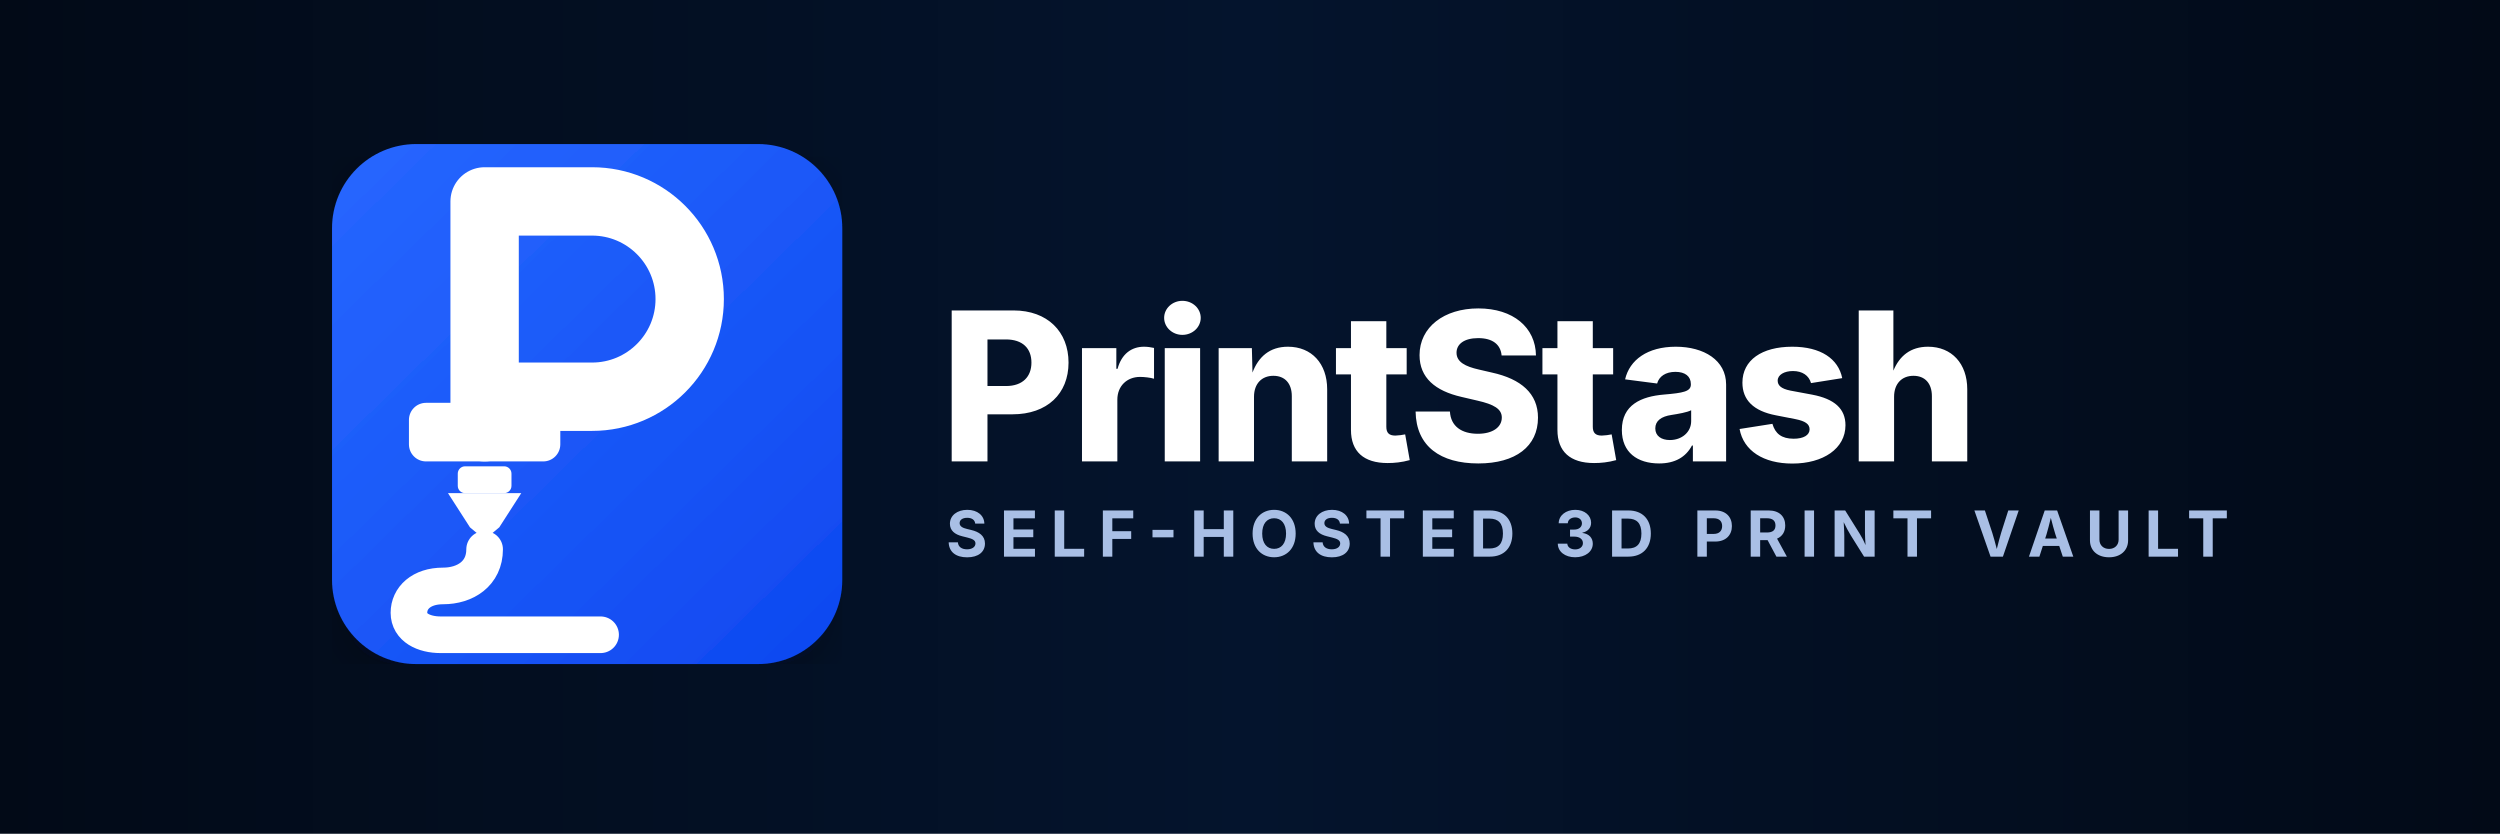
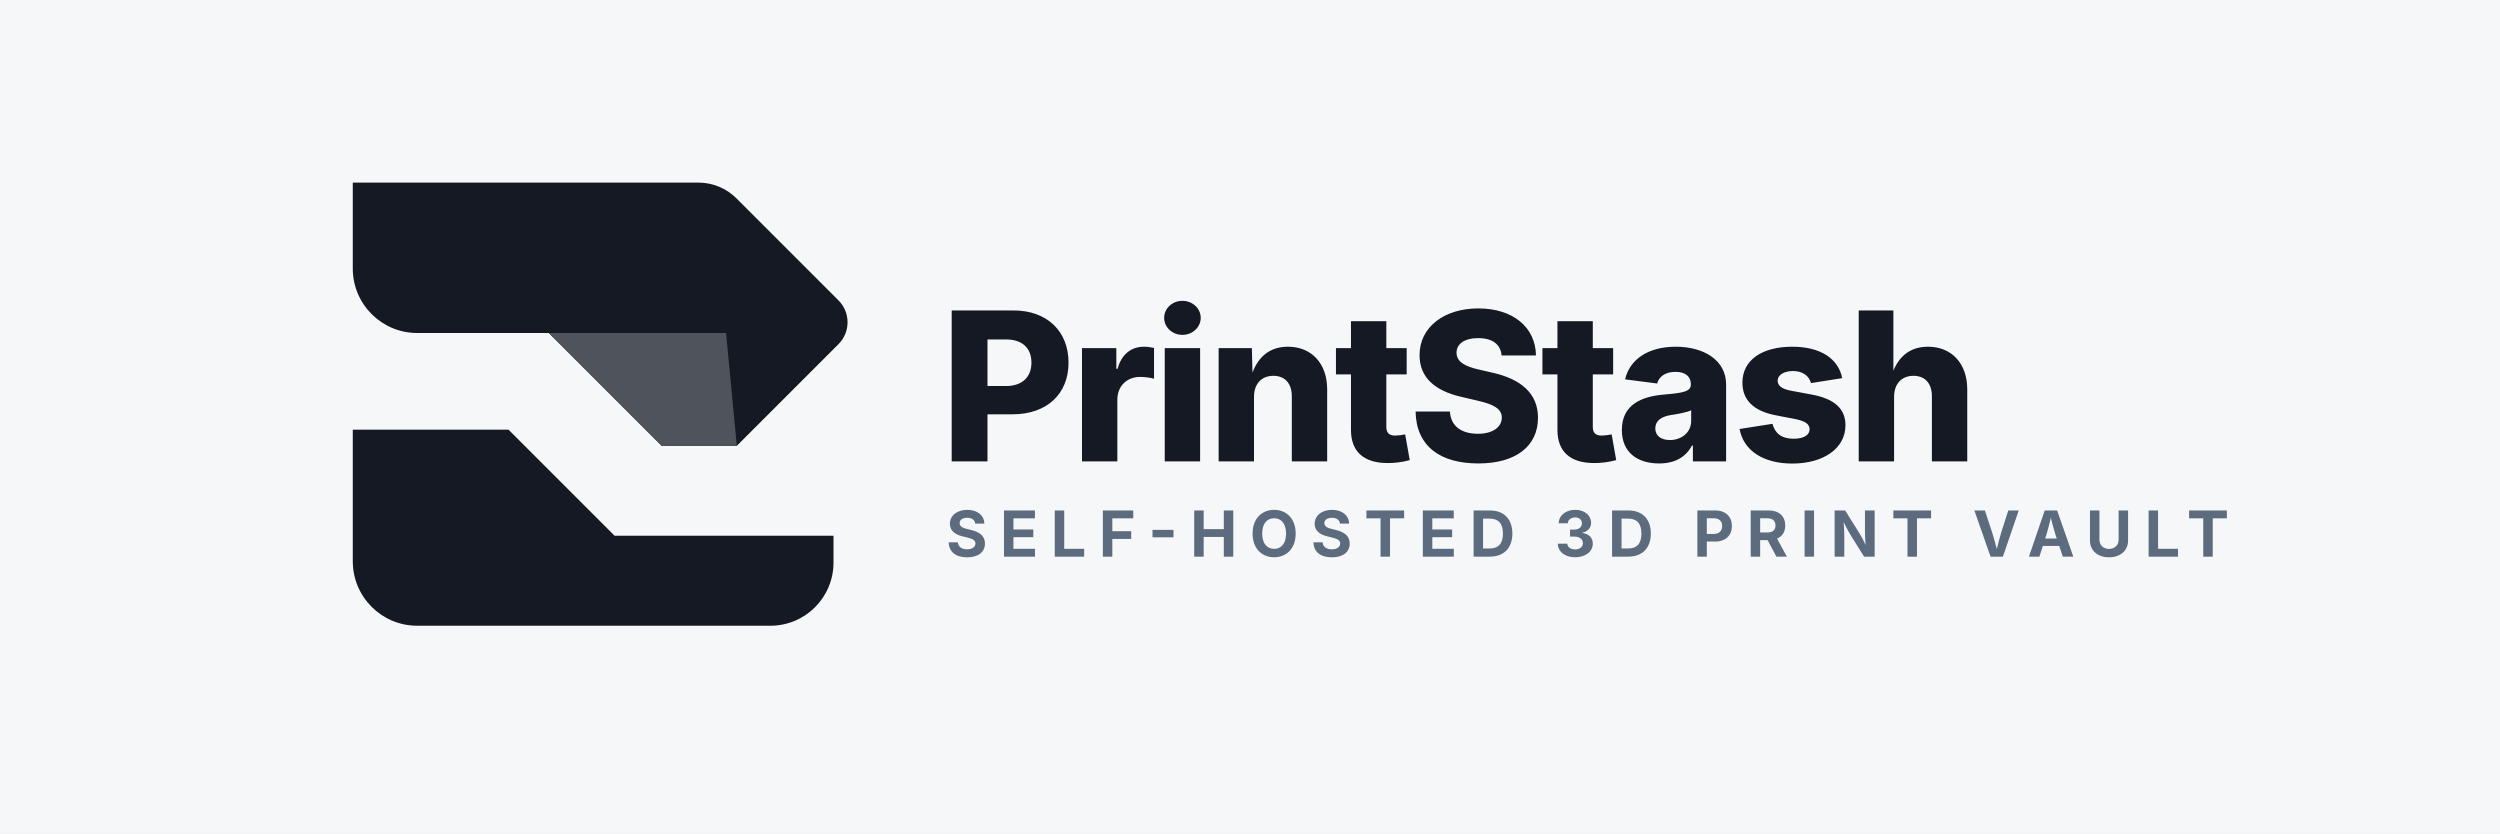
- <svg xmlns="http://www.w3.org/2000/svg" width="2048" height="683" viewBox="0 0 2048 683" fill="none" role="img" aria-labelledby="title desc">
-   <defs>
-     <linearGradient id="ps-bg" x1="0" y1="0" x2="2048" y2="0" gradientUnits="userSpaceOnUse">
-       <stop offset="0" stop-color="#020A17" />
-       <stop offset="0.5" stop-color="#04142D" />
-       <stop offset="1" stop-color="#020A17" />
-     </linearGradient>
-     <linearGradient id="ps-icon" x1="272" y1="118" x2="690" y2="544" gradientUnits="userSpaceOnUse">
-       <stop offset="0" stop-color="#2767FF" />
-       <stop offset="1" stop-color="#0E48F0" />
-     </linearGradient>
-     <filter id="ps-shadow" x="0" y="0" width="100%" height="100%">
-       <feDropShadow dx="0" dy="10" stdDeviation="20" flood-color="#000814" flood-opacity="0.25" />
-     </filter>
-   </defs>
-   <rect width="2048" height="683" fill="url(#ps-bg)" />
-   <rect x="272" y="118" width="418" height="426" rx="69" fill="url(#ps-icon)" filter="url(#ps-shadow)" />
-   <g stroke="white" stroke-linecap="round" stroke-linejoin="round">
-     <path d="M397 350 V165 H485 A80 80 0 0 1 485 325 H397" stroke-width="56" />
-     <path d="M397 450 C397 470 381 480 363 480 C345 480 335 490 335 502 C335 514 347 520 361 520 H492" stroke-width="30" />
+ <svg xmlns="http://www.w3.org/2000/svg" width="2048" height="683" viewBox="0 0 2048 683" role="img" aria-labelledby="title desc">
+   <rect width="2048" height="683" fill="#f6f7f9" />
+   <g transform="translate(223 66) scale(22)">
+     <path fill="#141923" d="M3 3.8h12.9a2 2 0 0 1 1.4.6l3.8 3.8a1.15 1.15 0 0 1 0 1.6l-3.8 3.8h-2.8l-4.2-4.2H5.4A2.4 2.4 0 0 1 3 7V3.8Zm0 9.2h5.8l3.95 3.95h8.15v1a2.35 2.35 0 0 1-2.35 2.35H5.4A2.4 2.4 0 0 1 3 17.9V13Z" />
+     <path fill="#4f535b" d="M10.3 9.4h6.6l.4 4.2h-2.8l-4.2-4.2Z" />
  </g>
-   <rect x="335" y="330" width="124" height="48" rx="14" fill="white" />
-   <rect x="375" y="382" width="44" height="22" rx="6" fill="white" />
-   <path d="M367 404 H427 L409 432 L397 442 L385 432 Z" fill="white" />
-   <text x="770" y="378" fill="white" font-family="Inter, ui-sans-serif, system-ui, -apple-system, BlinkMacSystemFont, 'Segoe UI', sans-serif" font-size="170" font-weight="800" letter-spacing="-4">PrintStash</text>
-   <text x="775" y="456" fill="#A9BFE5" font-family="Inter, ui-sans-serif, system-ui, -apple-system, BlinkMacSystemFont, 'Segoe UI', sans-serif" font-size="52" font-weight="700" letter-spacing="10">SELF-HOSTED 3D PRINT VAULT</text>
+   <text x="770" y="378" fill="#141923" font-family="Inter, ui-sans-serif, system-ui, -apple-system, BlinkMacSystemFont, 'Segoe UI', sans-serif" font-size="170" font-weight="800" letter-spacing="-4">PrintStash</text>
+   <text x="775" y="456" fill="#5d6b7e" font-family="Inter, ui-sans-serif, system-ui, -apple-system, BlinkMacSystemFont, 'Segoe UI', sans-serif" font-size="52" font-weight="700" letter-spacing="10">SELF-HOSTED 3D PRINT VAULT</text>
</svg>
